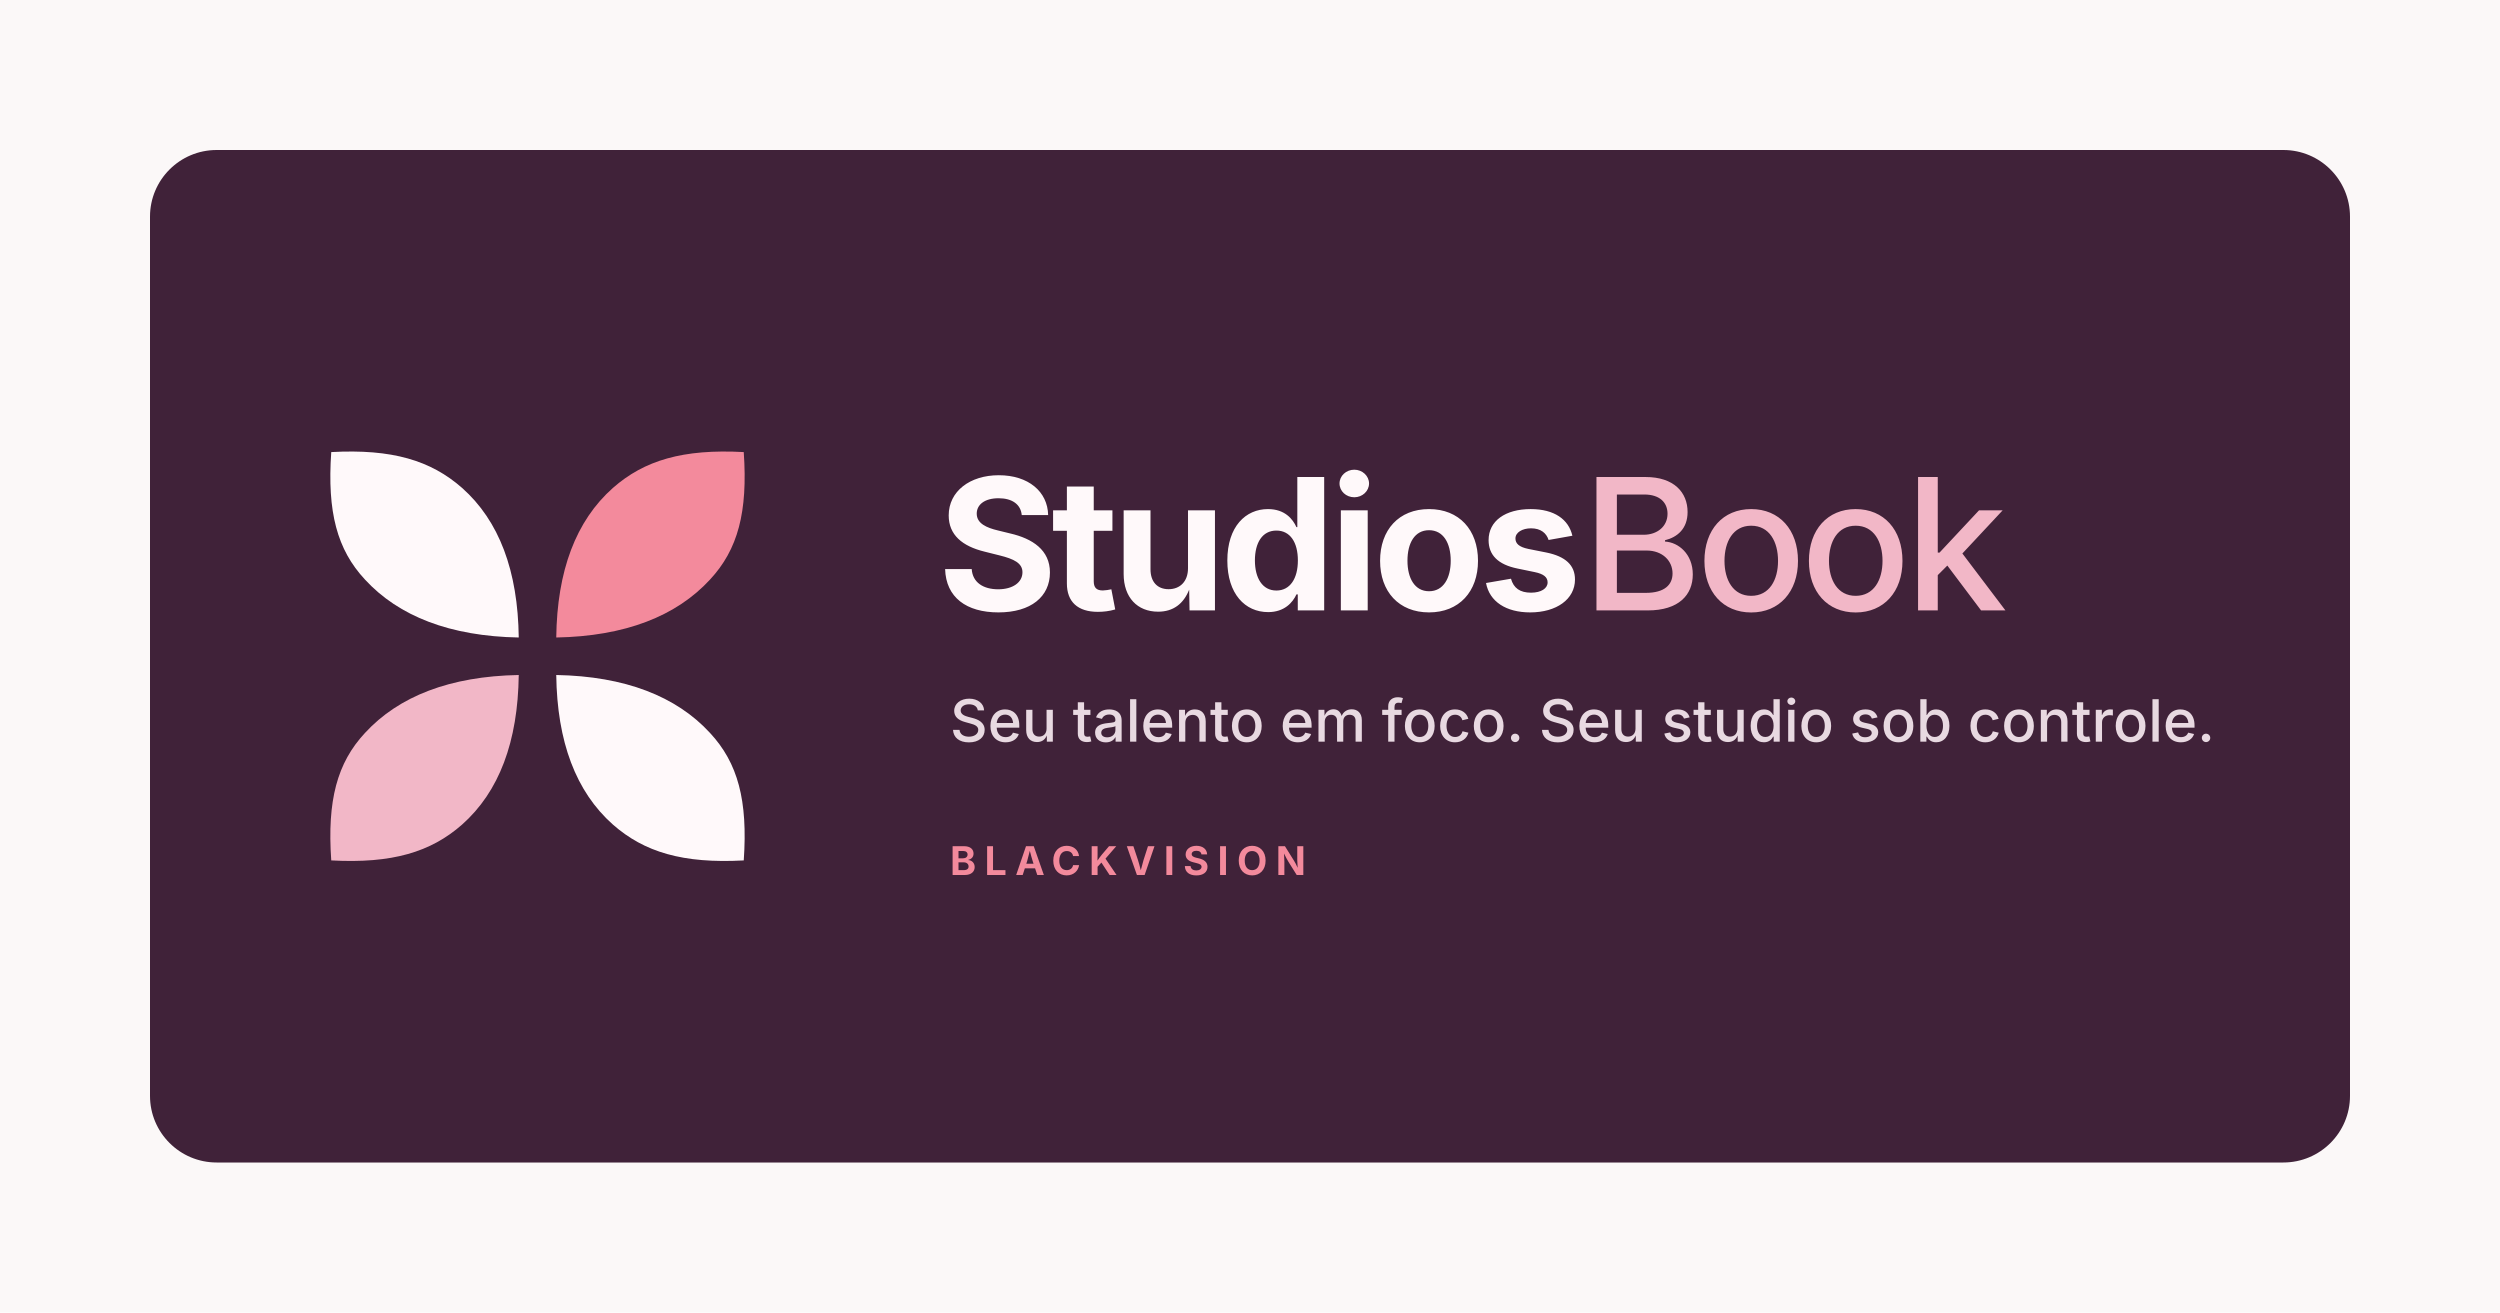
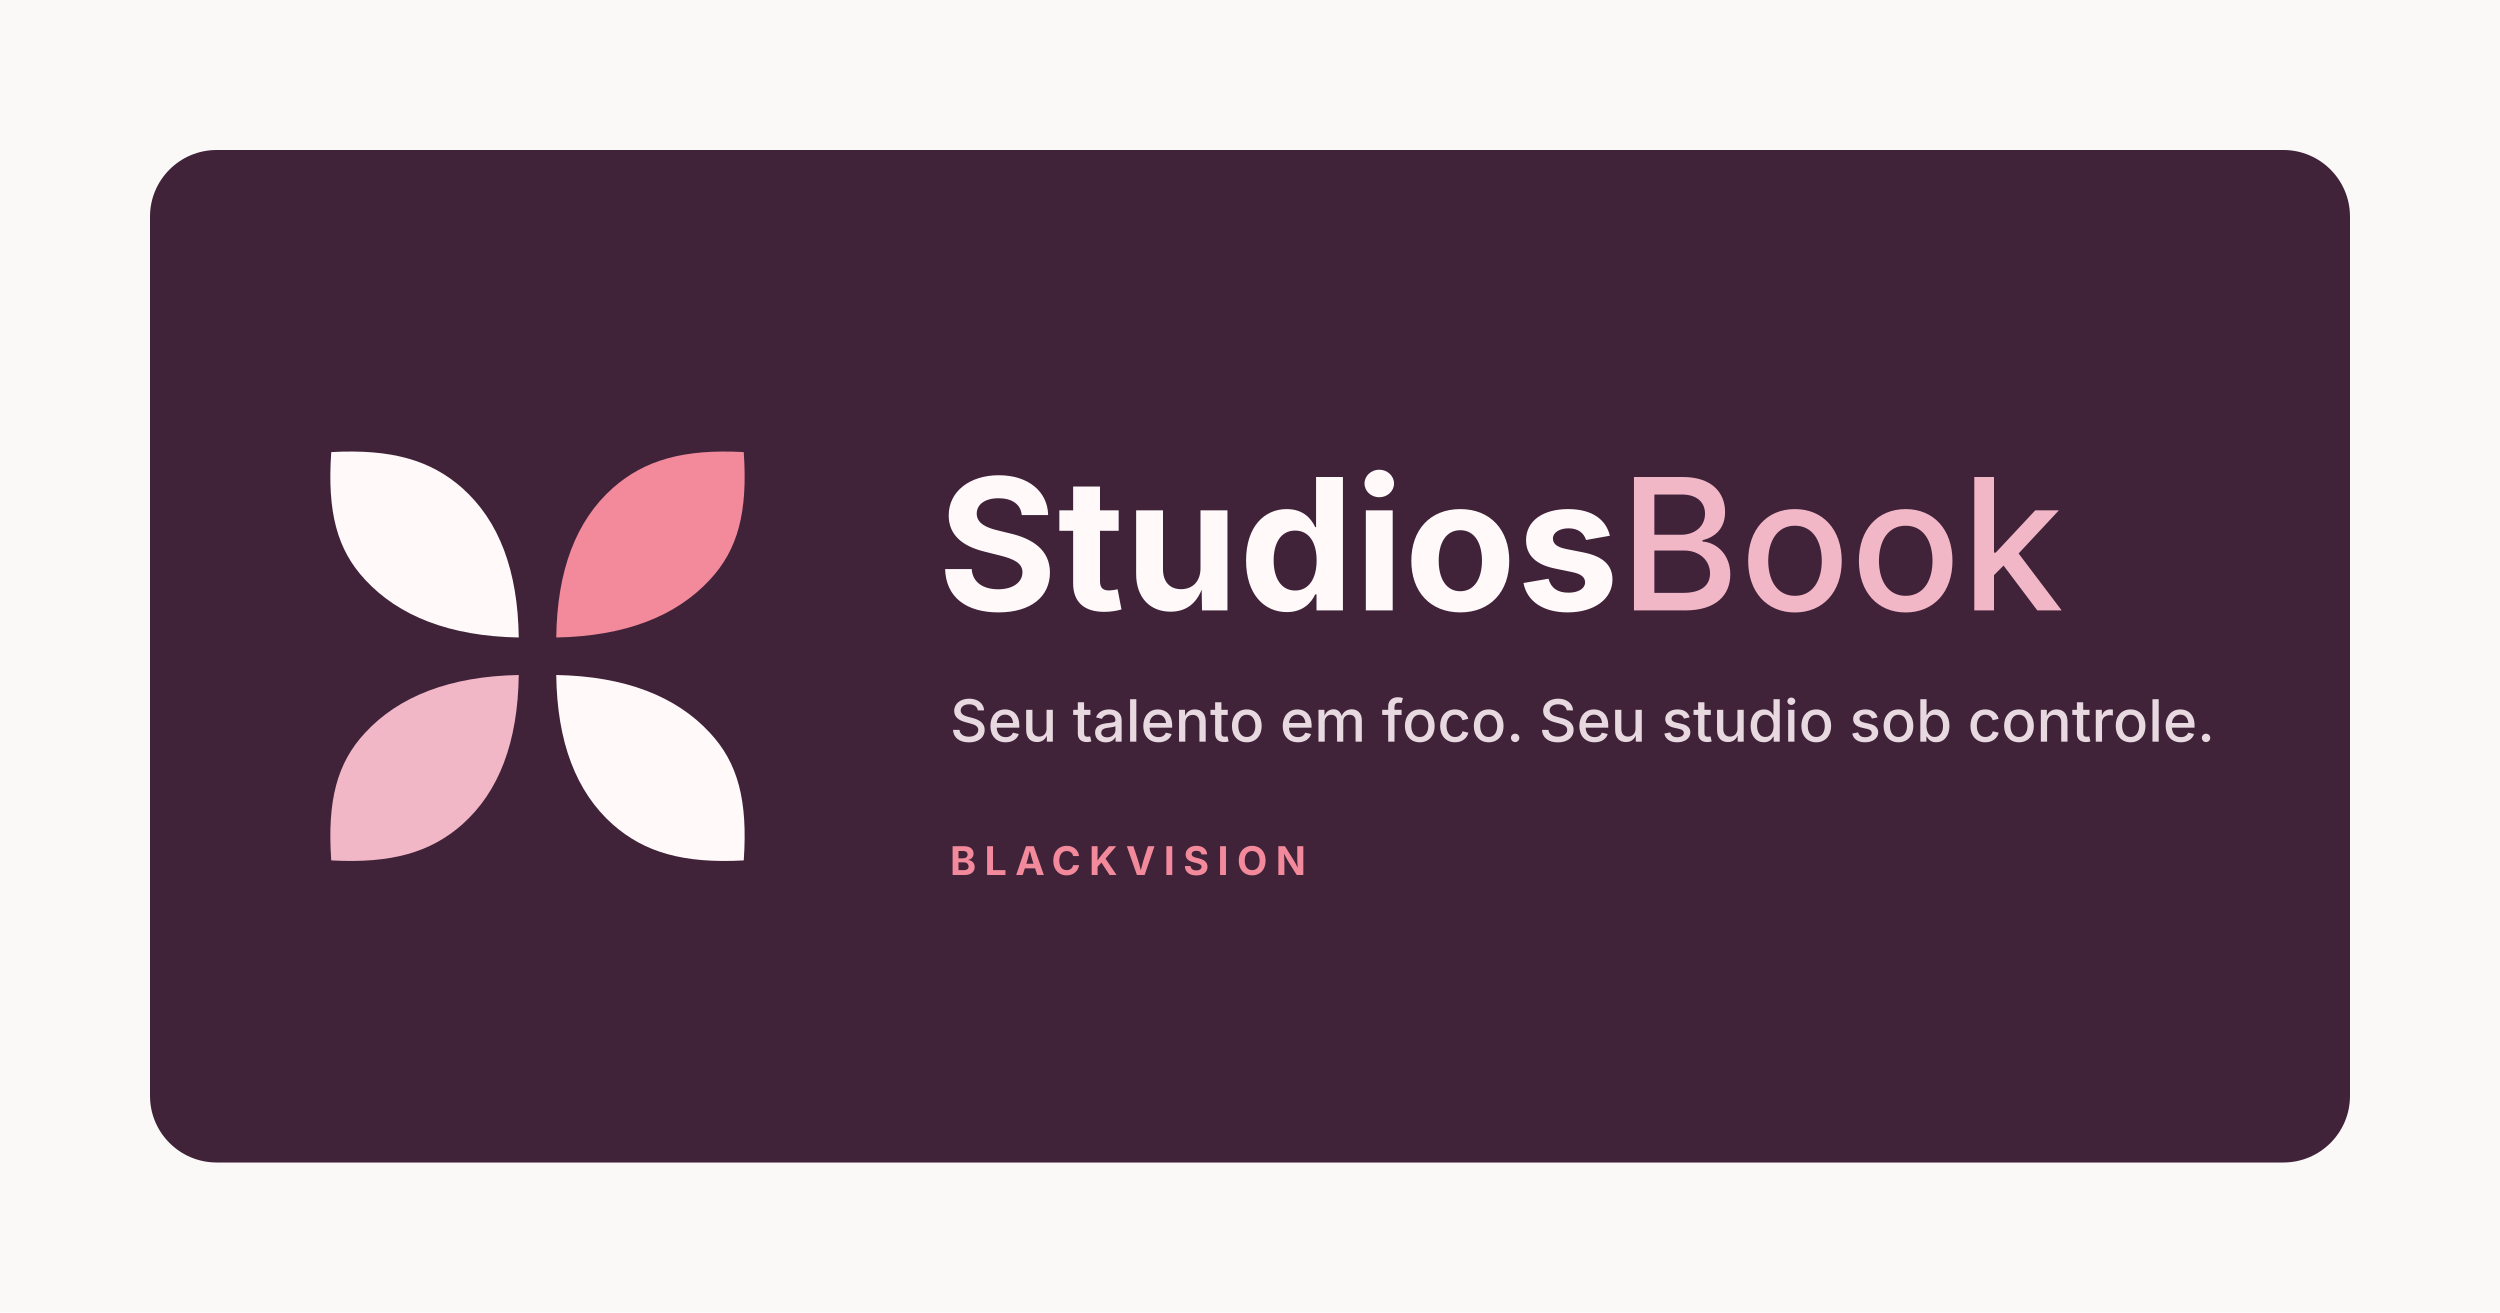
<svg xmlns="http://www.w3.org/2000/svg" viewBox="0 0 1200 630" role="img" aria-labelledby="title desc">
  <rect width="1200" height="630" fill="#FBF8F8" />
  <rect x="72" y="72" width="1056" height="486" rx="32" fill="#402239" />
  <g transform="translate(130 187) scale(2)">
    <path d="M59.5 59.5C43 59.2 30.7 54.4 22.6 45.6C15.9 38.4 13.5 29.4 14.5 15C29.1 14.2 38.4 17 45.9 23.6C54.8 31.5 59.3 43.5 59.5 59.5Z" fill="#FFF9FA" />
    <path d="M59.5 59.5C43 59.2 30.7 54.4 22.6 45.6C15.9 38.4 13.5 29.4 14.5 15C29.1 14.2 38.4 17 45.9 23.6C54.8 31.5 59.3 43.5 59.5 59.5Z" fill="#F38A9C" transform="translate(128 0) scale(-1 1)" />
    <path d="M59.5 59.5C43 59.2 30.7 54.4 22.6 45.6C15.9 38.4 13.5 29.4 14.5 15C29.1 14.2 38.4 17 45.9 23.6C54.8 31.5 59.3 43.5 59.5 59.5Z" fill="#F2B7C7" transform="translate(0 128) scale(1 -1)" />
    <path d="M59.5 59.5C43 59.2 30.7 54.4 22.6 45.6C15.9 38.4 13.5 29.4 14.5 15C29.1 14.2 38.4 17 45.9 23.6C54.8 31.5 59.3 43.5 59.5 59.5Z" fill="#FFF9FA" transform="translate(128 128) scale(-1 -1)" />
  </g>
-   <text x="450" y="293" fill="#FFF9FA" font-family="DM Sans, Inter, Arial, sans-serif" font-size="88" font-weight="700" letter-spacing="-3">Studios<tspan fill="#F2B7C7" font-weight="500">Book</tspan>
+   <text x="450" y="293" fill="#FFF9FA" font-family="DM Sans, Inter, Arial, sans-serif" font-size="88" font-weight="700" letter-spacing="0">Studios<tspan fill="#F2B7C7" font-weight="500">Book</tspan>
  </text>
  <text x="456" y="356" fill="#E8D9E1" font-family="DM Sans, Inter, Arial, sans-serif" font-size="28" font-weight="500">Seu talento em foco. Seu studio sob controle.</text>
  <text x="456" y="420" fill="#F38A9C" font-family="DM Sans, Inter, Arial, sans-serif" font-size="19" font-weight="700" letter-spacing="4">BLACKVISION</text>
</svg>
